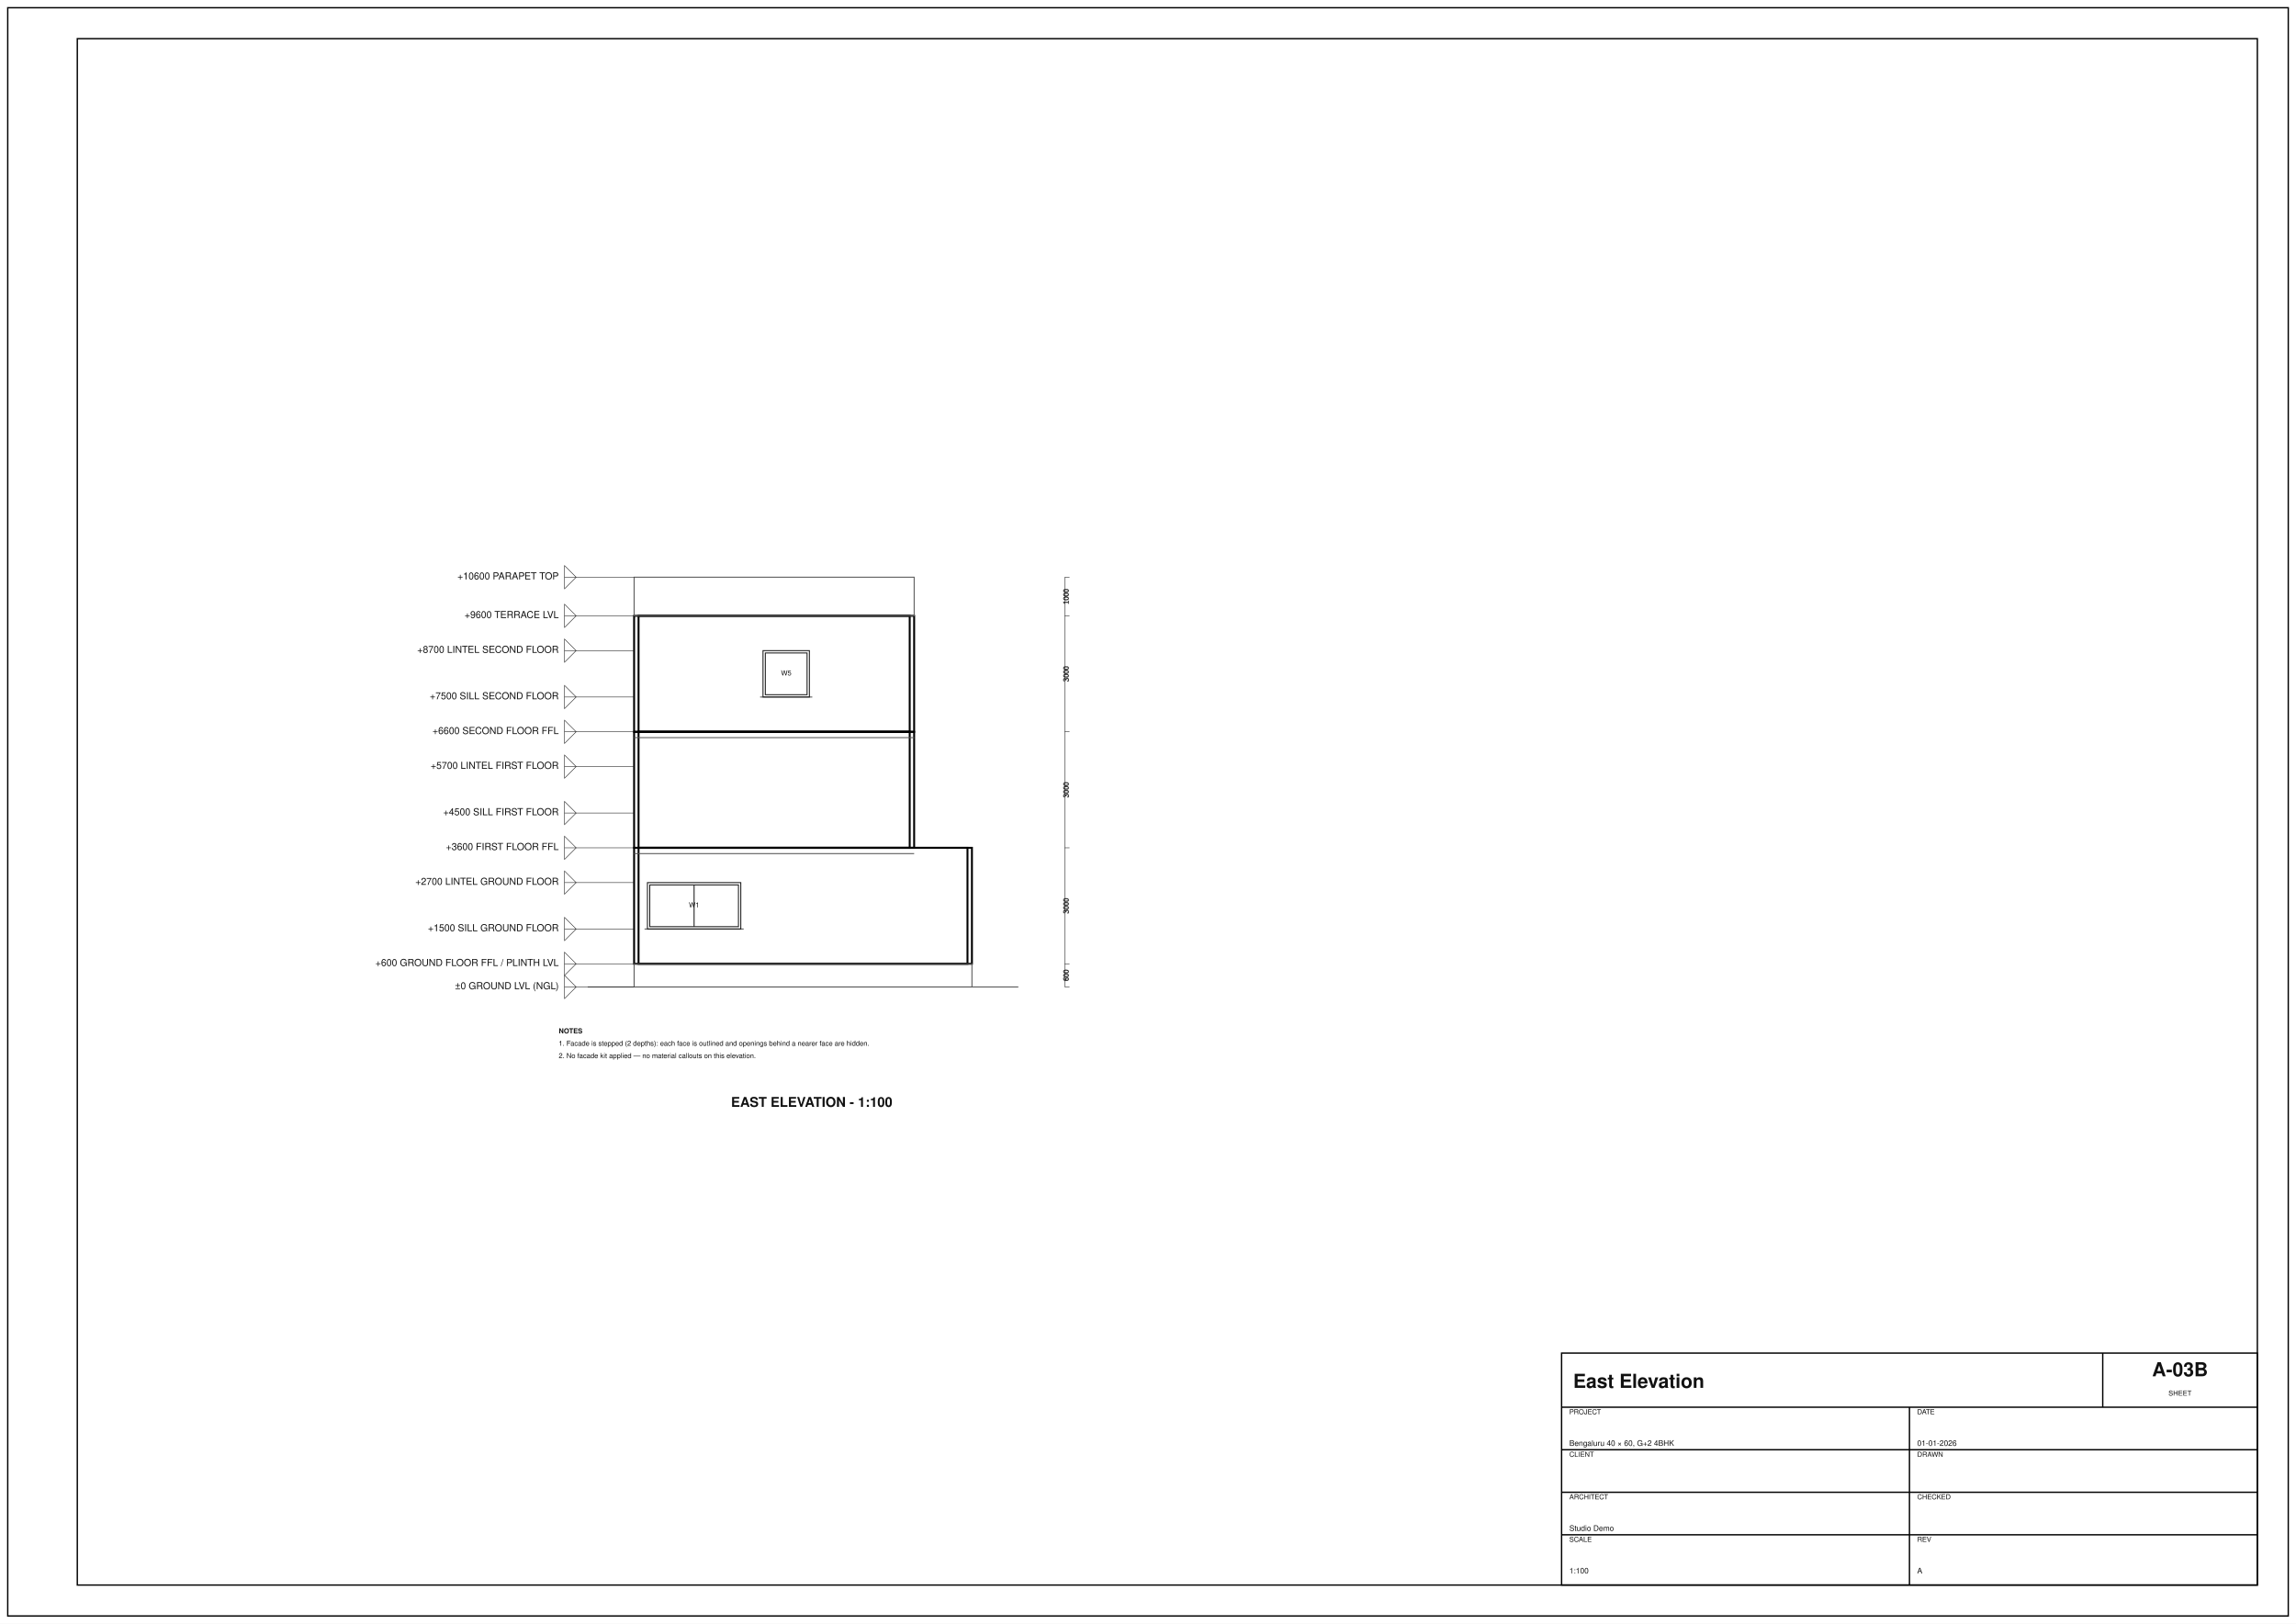
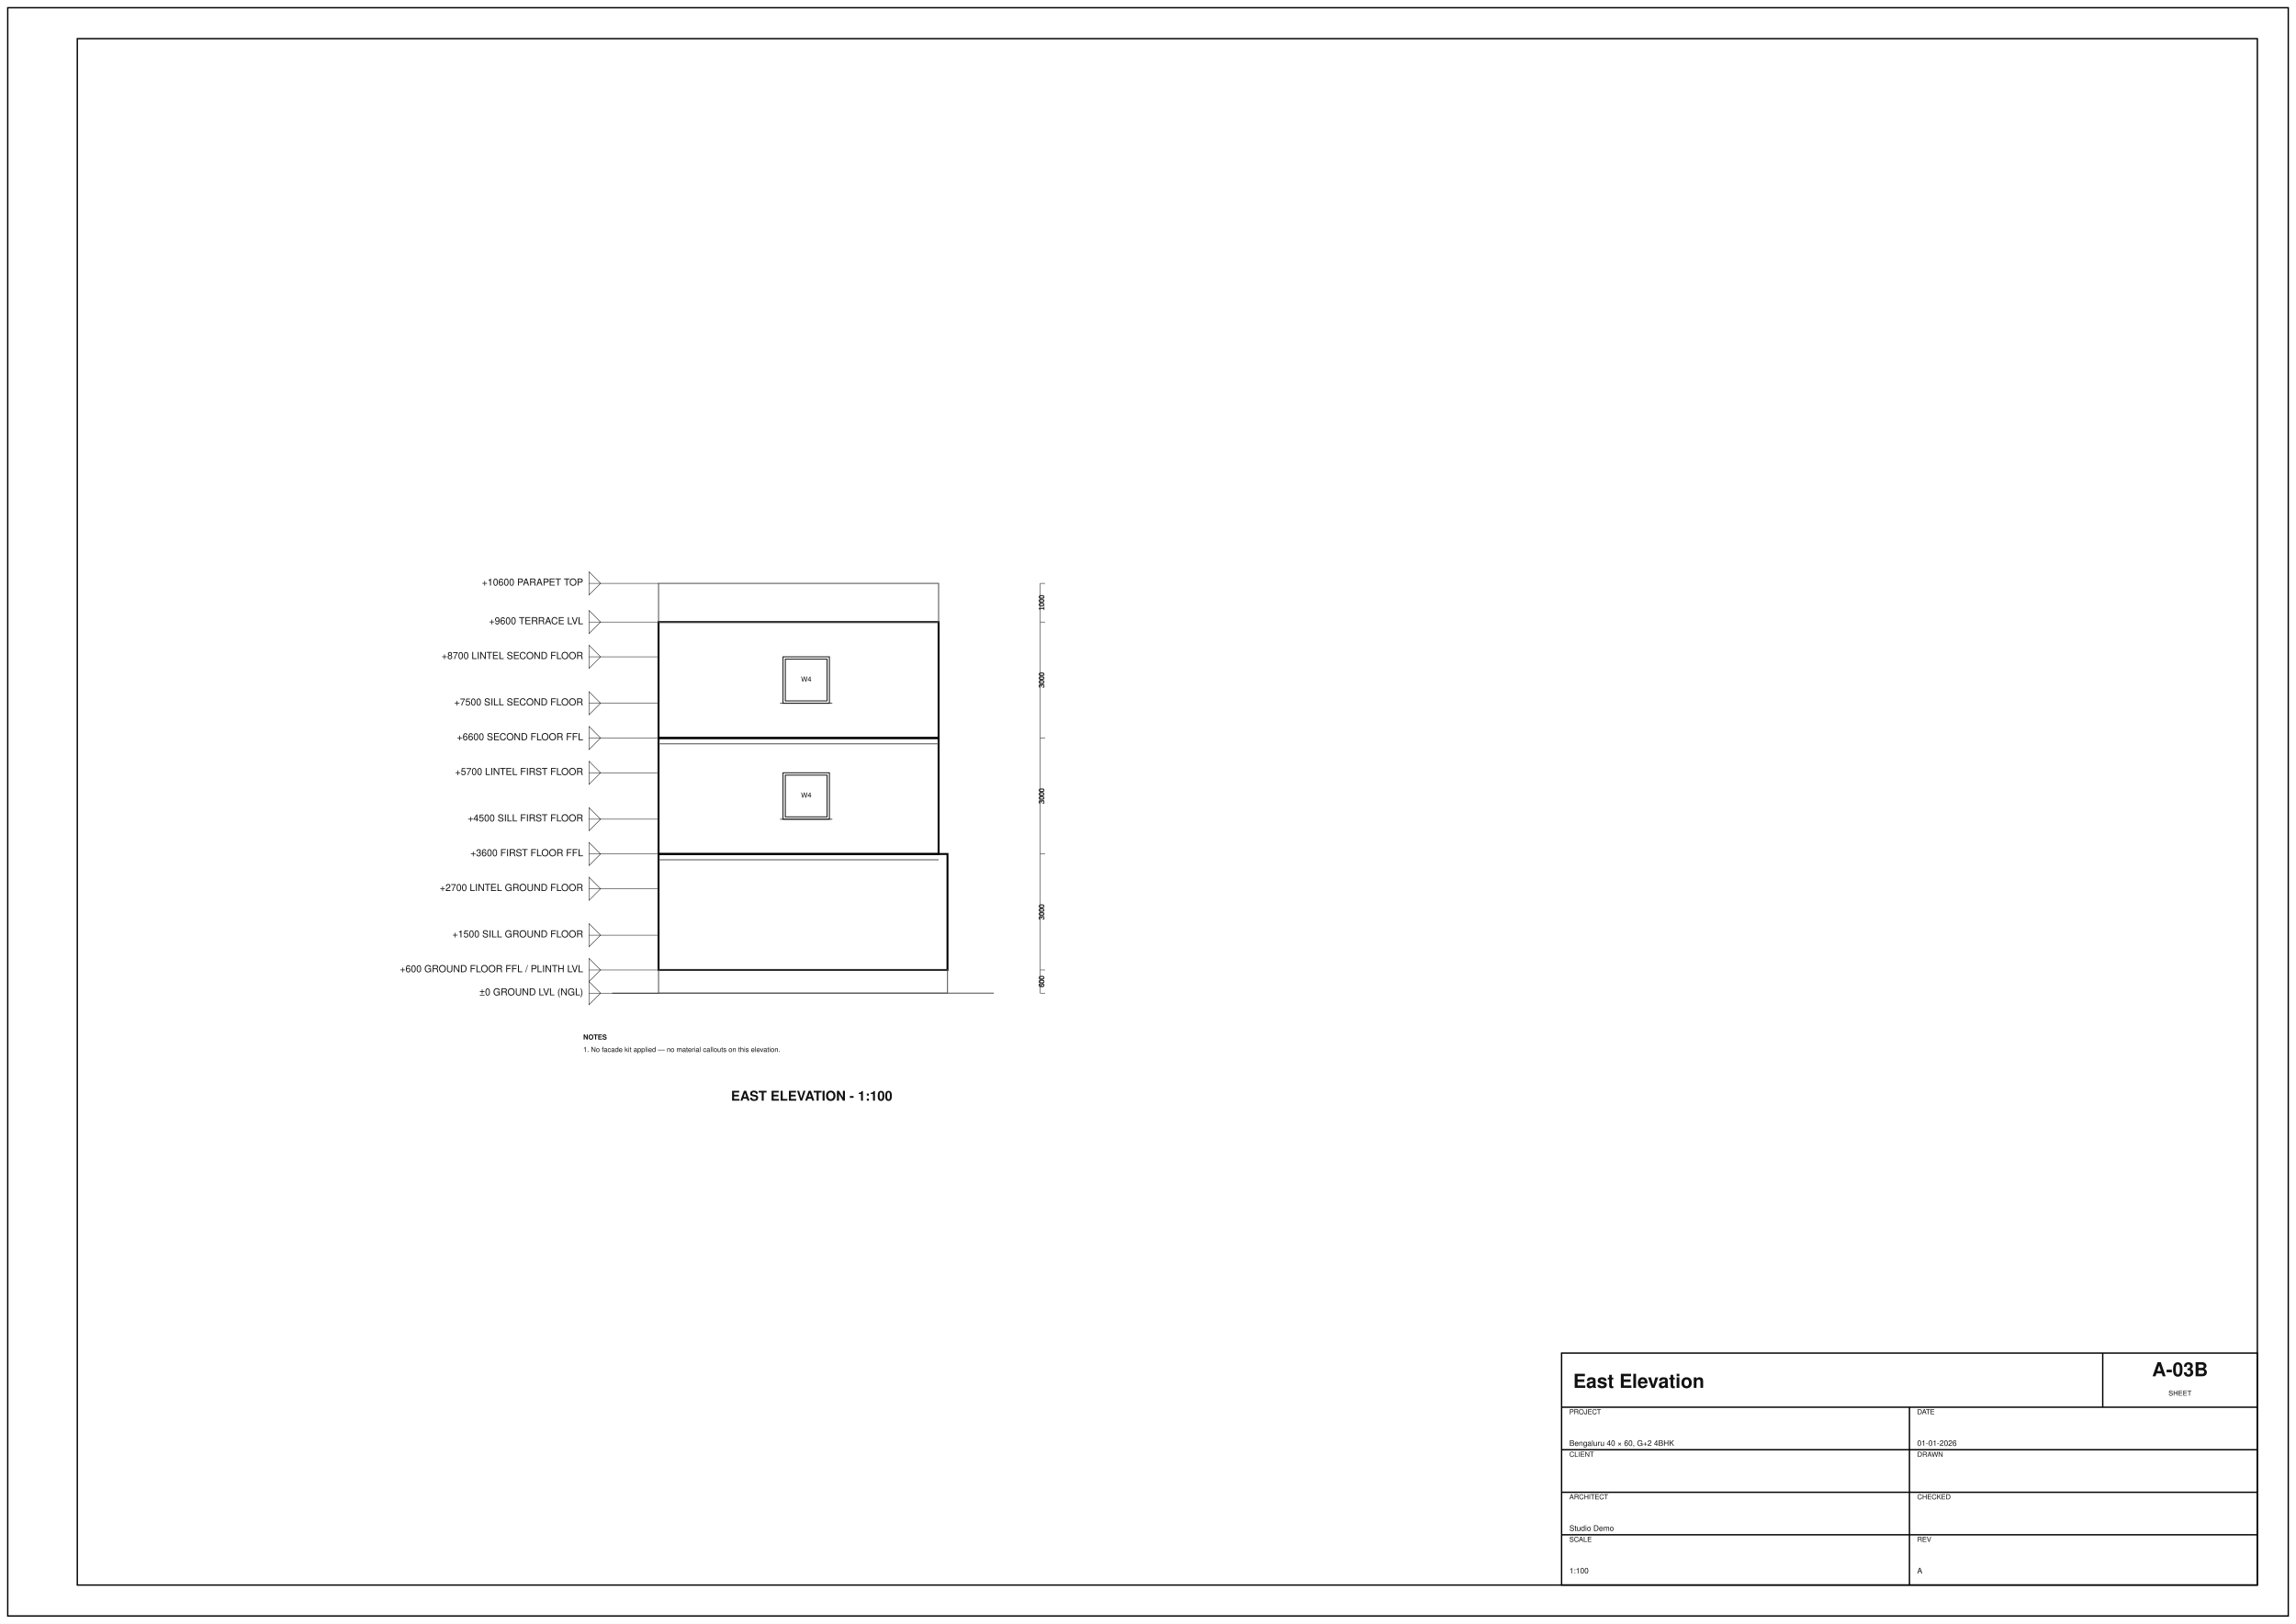
<svg xmlns="http://www.w3.org/2000/svg" width="594mm" height="420mm" viewBox="0 0 594 420" version="1.1">
  <rect x="0" y="0" width="594" height="420" fill="#ffffff" stroke="none" />
  <g id="g-frame">
    <g class="layer" data-layer="A-TEXT" stroke="#111111" stroke-width="0.180" fill="none" stroke-linecap="butt" stroke-linejoin="miter">
      <g font-family="Helvetica, Arial, sans-serif" fill="#111111" stroke="none">
        <text x="407.000" y="359.000" font-size="5.000" text-anchor="start" dominant-baseline="alphabetic" font-weight="600">East Elevation</text>
        <text x="564.000" y="356.000" font-size="5.000" text-anchor="middle" dominant-baseline="alphabetic" font-weight="600">A-03B</text>
        <text x="564.000" y="361.000" font-size="1.800" text-anchor="middle" dominant-baseline="alphabetic">SHEET</text>
        <text x="406.000" y="365.000" font-size="1.800" text-anchor="start" dominant-baseline="hanging">PROJECT</text>
        <text x="406.000" y="374.000" font-size="2.000" text-anchor="start" dominant-baseline="alphabetic">Bengaluru 40 × 60, G+2 4BHK</text>
        <text x="406.000" y="376.000" font-size="1.800" text-anchor="start" dominant-baseline="hanging">CLIENT</text>
        <text x="406.000" y="385.000" font-size="2.000" text-anchor="start" dominant-baseline="alphabetic" />
        <text x="406.000" y="387.000" font-size="1.800" text-anchor="start" dominant-baseline="hanging">ARCHITECT</text>
        <text x="406.000" y="396.000" font-size="2.000" text-anchor="start" dominant-baseline="alphabetic">Studio Demo</text>
        <text x="406.000" y="398.000" font-size="1.800" text-anchor="start" dominant-baseline="hanging">SCALE</text>
        <text x="406.000" y="407.000" font-size="2.000" text-anchor="start" dominant-baseline="alphabetic">1:100</text>
        <text x="496.000" y="365.000" font-size="1.800" text-anchor="start" dominant-baseline="hanging">DATE</text>
        <text x="496.000" y="374.000" font-size="2.000" text-anchor="start" dominant-baseline="alphabetic">01-01-2026</text>
        <text x="496.000" y="376.000" font-size="1.800" text-anchor="start" dominant-baseline="hanging">DRAWN</text>
        <text x="496.000" y="385.000" font-size="2.000" text-anchor="start" dominant-baseline="alphabetic" />
        <text x="496.000" y="387.000" font-size="1.800" text-anchor="start" dominant-baseline="hanging">CHECKED</text>
        <text x="496.000" y="396.000" font-size="2.000" text-anchor="start" dominant-baseline="alphabetic" />
        <text x="496.000" y="398.000" font-size="1.800" text-anchor="start" dominant-baseline="hanging">REV</text>
        <text x="496.000" y="407.000" font-size="2.000" text-anchor="start" dominant-baseline="alphabetic">A</text>
      </g>
    </g>
    <g class="layer" data-layer="A-TITL" stroke="#000000" stroke-width="0.350" fill="none" stroke-linecap="butt" stroke-linejoin="miter">
      <polygon points="2.000,2.000 592.000,2.000 592.000,418.000 2.000,418.000" fill="none" />
      <polygon points="20.000,10.000 584.000,10.000 584.000,410.000 20.000,410.000" fill="none" />
      <polygon points="404.000,350.000 584.000,350.000 584.000,410.000 404.000,410.000" fill="none" />
      <line x1="404.000" y1="364.000" x2="584.000" y2="364.000" />
      <line x1="544.000" y1="350.000" x2="544.000" y2="364.000" />
      <line x1="494.000" y1="364.000" x2="494.000" y2="410.000" />
      <line x1="404.000" y1="375.000" x2="494.000" y2="375.000" />
      <line x1="404.000" y1="386.000" x2="494.000" y2="386.000" />
      <line x1="404.000" y1="397.000" x2="494.000" y2="397.000" />
      <line x1="494.000" y1="375.000" x2="584.000" y2="375.000" />
      <line x1="494.000" y1="386.000" x2="584.000" y2="386.000" />
      <line x1="494.000" y1="397.000" x2="584.000" y2="397.000" />
    </g>
  </g>
  <g id="g-elev-E">
    <g class="layer" data-layer="A-WALL" stroke="#000000" stroke-width="0.500" fill="none" stroke-linecap="butt" stroke-linejoin="miter">
-       <polygon points="164.050,249.300 251.450,249.300 251.450,219.300 164.050,219.300" fill="none" />
-       <polygon points="164.050,219.300 236.500,219.300 236.500,189.300 164.050,189.300" fill="none" />
-       <polygon points="164.050,189.300 236.500,189.300 236.500,159.300 164.050,159.300" fill="none" />
-       <polygon points="165.200,249.300 250.300,249.300 250.300,219.300 165.200,219.300" fill="none" />
-       <polygon points="165.200,219.300 235.350,219.300 235.350,189.300 165.200,189.300" fill="none" />
-       <polygon points="165.200,189.300 235.350,189.300 235.350,159.300 165.200,159.300" fill="none" />
+       <polygon points="170.375,250.900 245.125,250.900 245.125,220.900 170.375,220.900" fill="none" />
+       <polygon points="170.375,220.900 242.825,220.900 242.825,190.900 170.375,190.900" fill="none" />
+       <polygon points="170.375,190.900 242.825,190.900 242.825,160.900 170.375,160.900" fill="none" />
    </g>
    <g class="layer" data-layer="A-WALL-PART" stroke="#555555" stroke-width="0.250" fill="none" stroke-linecap="butt" stroke-linejoin="miter">
-       <line x1="164.050" y1="220.800" x2="236.500" y2="220.800" />
-       <line x1="164.050" y1="190.800" x2="236.500" y2="190.800" />
-       <polygon points="164.050,255.300 251.450,255.300 251.450,249.300 164.050,249.300" fill="none" />
-       <line x1="152.050" y1="255.300" x2="263.450" y2="255.300" />
-       <line x1="166.750" y1="240.300" x2="192.400" y2="240.300" />
-       <line x1="196.650" y1="180.300" x2="210.150" y2="180.300" />
-       <polygon points="164.050,159.300 236.500,159.300 236.500,149.300 164.050,149.300" fill="none" />
+       <line x1="170.375" y1="222.400" x2="242.825" y2="222.400" />
+       <line x1="170.375" y1="192.400" x2="242.825" y2="192.400" />
+       <polygon points="170.375,256.900 245.125,256.900 245.125,250.900 170.375,250.900" fill="none" />
+       <line x1="158.375" y1="256.900" x2="257.125" y2="256.900" />
+       <line x1="201.825" y1="211.900" x2="215.325" y2="211.900" />
+       <line x1="201.825" y1="181.900" x2="215.325" y2="181.900" />
+       <polygon points="170.375,160.900 242.825,160.900 242.825,150.900 170.375,150.900" fill="none" />
    </g>
    <g class="layer" data-layer="A-WIND" stroke="#1a1a1a" stroke-width="0.250" fill="none" stroke-linecap="butt" stroke-linejoin="miter">
-       <polygon points="167.500,240.300 191.650,240.300 191.650,228.300 167.500,228.300" fill="none" />
-       <polygon points="168.100,239.700 191.050,239.700 191.050,228.900 168.100,228.900" fill="none" />
-       <line x1="179.570" y1="239.700" x2="179.570" y2="228.900" />
-       <polygon points="197.400,180.300 209.400,180.300 209.400,168.300 197.400,168.300" fill="none" />
-       <polygon points="198.000,179.700 208.800,179.700 208.800,168.900 198.000,168.900" fill="none" />
+       <polygon points="202.575,211.900 214.575,211.900 214.575,199.900 202.575,199.900" fill="none" />
+       <polygon points="203.175,211.300 213.975,211.300 213.975,200.500 203.175,200.500" fill="none" />
+       <polygon points="202.575,181.900 214.575,181.900 214.575,169.900 202.575,169.900" fill="none" />
+       <polygon points="203.175,181.300 213.975,181.300 213.975,170.500 203.175,170.500" fill="none" />
    </g>
    <g class="layer" data-layer="A-DIM" stroke="#1a1a1a" stroke-width="0.130" fill="none" stroke-linecap="butt" stroke-linejoin="miter">
-       <line x1="146.050" y1="255.300" x2="164.050" y2="255.300" />
-       <polygon points="149.050,255.300 146.050,252.300 146.050,258.300" fill="none" />
-       <line x1="146.050" y1="249.300" x2="164.050" y2="249.300" />
-       <polygon points="149.050,249.300 146.050,246.300 146.050,252.300" fill="none" />
-       <line x1="146.050" y1="240.300" x2="164.050" y2="240.300" />
-       <polygon points="149.050,240.300 146.050,237.300 146.050,243.300" fill="none" />
-       <line x1="146.050" y1="228.300" x2="164.050" y2="228.300" />
-       <polygon points="149.050,228.300 146.050,225.300 146.050,231.300" fill="none" />
-       <line x1="146.050" y1="219.300" x2="164.050" y2="219.300" />
-       <polygon points="149.050,219.300 146.050,216.300 146.050,222.300" fill="none" />
-       <line x1="146.050" y1="210.300" x2="164.050" y2="210.300" />
-       <polygon points="149.050,210.300 146.050,207.300 146.050,213.300" fill="none" />
-       <line x1="146.050" y1="198.300" x2="164.050" y2="198.300" />
-       <polygon points="149.050,198.300 146.050,195.300 146.050,201.300" fill="none" />
-       <line x1="146.050" y1="189.300" x2="164.050" y2="189.300" />
-       <polygon points="149.050,189.300 146.050,186.300 146.050,192.300" fill="none" />
-       <line x1="146.050" y1="180.300" x2="164.050" y2="180.300" />
-       <polygon points="149.050,180.300 146.050,177.300 146.050,183.300" fill="none" />
-       <line x1="146.050" y1="168.300" x2="164.050" y2="168.300" />
-       <polygon points="149.050,168.300 146.050,165.300 146.050,171.300" fill="none" />
-       <line x1="146.050" y1="159.300" x2="164.050" y2="159.300" />
-       <polygon points="149.050,159.300 146.050,156.300 146.050,162.300" fill="none" />
-       <line x1="146.050" y1="149.300" x2="164.050" y2="149.300" />
-       <polygon points="149.050,149.300 146.050,146.300 146.050,152.300" fill="none" />
-       <line x1="275.450" y1="255.300" x2="275.450" y2="149.300" />
-       <line x1="275.450" y1="255.300" x2="276.700" y2="255.300" />
-       <line x1="275.450" y1="249.300" x2="276.700" y2="249.300" />
-       <line x1="275.450" y1="219.300" x2="276.700" y2="219.300" />
-       <line x1="275.450" y1="189.300" x2="276.700" y2="189.300" />
-       <line x1="275.450" y1="159.300" x2="276.700" y2="159.300" />
-       <line x1="275.450" y1="149.300" x2="276.700" y2="149.300" />
-       <text x="276.450" y="252.300" font-size="2.000" text-anchor="middle" dominant-baseline="alphabetic" transform="rotate(-90 276.450 252.300)">600</text>
-       <text x="276.450" y="234.300" font-size="2.000" text-anchor="middle" dominant-baseline="alphabetic" transform="rotate(-90 276.450 234.300)">3000</text>
-       <text x="276.450" y="204.300" font-size="2.000" text-anchor="middle" dominant-baseline="alphabetic" transform="rotate(-90 276.450 204.300)">3000</text>
-       <text x="276.450" y="174.300" font-size="2.000" text-anchor="middle" dominant-baseline="alphabetic" transform="rotate(-90 276.450 174.300)">3000</text>
-       <text x="276.450" y="154.300" font-size="2.000" text-anchor="middle" dominant-baseline="alphabetic" transform="rotate(-90 276.450 154.300)">1000</text>
+       <line x1="152.375" y1="256.900" x2="170.375" y2="256.900" />
+       <polygon points="155.375,256.900 152.375,253.900 152.375,259.900" fill="none" />
+       <line x1="152.375" y1="250.900" x2="170.375" y2="250.900" />
+       <polygon points="155.375,250.900 152.375,247.900 152.375,253.900" fill="none" />
+       <line x1="152.375" y1="241.900" x2="170.375" y2="241.900" />
+       <polygon points="155.375,241.900 152.375,238.900 152.375,244.900" fill="none" />
+       <line x1="152.375" y1="229.900" x2="170.375" y2="229.900" />
+       <polygon points="155.375,229.900 152.375,226.900 152.375,232.900" fill="none" />
+       <line x1="152.375" y1="220.900" x2="170.375" y2="220.900" />
+       <polygon points="155.375,220.900 152.375,217.900 152.375,223.900" fill="none" />
+       <line x1="152.375" y1="211.900" x2="170.375" y2="211.900" />
+       <polygon points="155.375,211.900 152.375,208.900 152.375,214.900" fill="none" />
+       <line x1="152.375" y1="199.900" x2="170.375" y2="199.900" />
+       <polygon points="155.375,199.900 152.375,196.900 152.375,202.900" fill="none" />
+       <line x1="152.375" y1="190.900" x2="170.375" y2="190.900" />
+       <polygon points="155.375,190.900 152.375,187.900 152.375,193.900" fill="none" />
+       <line x1="152.375" y1="181.900" x2="170.375" y2="181.900" />
+       <polygon points="155.375,181.900 152.375,178.900 152.375,184.900" fill="none" />
+       <line x1="152.375" y1="169.900" x2="170.375" y2="169.900" />
+       <polygon points="155.375,169.900 152.375,166.900 152.375,172.900" fill="none" />
+       <line x1="152.375" y1="160.900" x2="170.375" y2="160.900" />
+       <polygon points="155.375,160.900 152.375,157.900 152.375,163.900" fill="none" />
+       <line x1="152.375" y1="150.900" x2="170.375" y2="150.900" />
+       <polygon points="155.375,150.900 152.375,147.900 152.375,153.900" fill="none" />
+       <line x1="269.125" y1="256.900" x2="269.125" y2="150.900" />
+       <line x1="269.125" y1="256.900" x2="270.375" y2="256.900" />
+       <line x1="269.125" y1="250.900" x2="270.375" y2="250.900" />
+       <line x1="269.125" y1="220.900" x2="270.375" y2="220.900" />
+       <line x1="269.125" y1="190.900" x2="270.375" y2="190.900" />
+       <line x1="269.125" y1="160.900" x2="270.375" y2="160.900" />
+       <line x1="269.125" y1="150.900" x2="270.375" y2="150.900" />
+       <text x="270.125" y="253.900" font-size="2.000" text-anchor="middle" dominant-baseline="alphabetic" transform="rotate(-90 270.125 253.900)">600</text>
+       <text x="270.125" y="235.900" font-size="2.000" text-anchor="middle" dominant-baseline="alphabetic" transform="rotate(-90 270.125 235.900)">3000</text>
+       <text x="270.125" y="205.900" font-size="2.000" text-anchor="middle" dominant-baseline="alphabetic" transform="rotate(-90 270.125 205.900)">3000</text>
+       <text x="270.125" y="175.900" font-size="2.000" text-anchor="middle" dominant-baseline="alphabetic" transform="rotate(-90 270.125 175.900)">3000</text>
+       <text x="270.125" y="155.900" font-size="2.000" text-anchor="middle" dominant-baseline="alphabetic" transform="rotate(-90 270.125 155.900)">1000</text>
    </g>
    <g class="layer" data-layer="A-TEXT" stroke="#111111" stroke-width="0.180" fill="none" stroke-linecap="butt" stroke-linejoin="miter">
      <g font-family="Helvetica, Arial, sans-serif" fill="#111111" stroke="none">
-         <text x="144.550" y="255.300" font-size="2.500" text-anchor="end" dominant-baseline="central">±0 GROUND LVL (NGL)</text>
-         <text x="144.550" y="249.300" font-size="2.500" text-anchor="end" dominant-baseline="central">+600 GROUND FLOOR FFL / PLINTH LVL</text>
-         <text x="144.550" y="240.300" font-size="2.500" text-anchor="end" dominant-baseline="central">+1500 SILL GROUND FLOOR</text>
-         <text x="144.550" y="228.300" font-size="2.500" text-anchor="end" dominant-baseline="central">+2700 LINTEL GROUND FLOOR</text>
-         <text x="144.550" y="219.300" font-size="2.500" text-anchor="end" dominant-baseline="central">+3600 FIRST FLOOR FFL</text>
-         <text x="144.550" y="210.300" font-size="2.500" text-anchor="end" dominant-baseline="central">+4500 SILL FIRST FLOOR</text>
-         <text x="144.550" y="198.300" font-size="2.500" text-anchor="end" dominant-baseline="central">+5700 LINTEL FIRST FLOOR</text>
-         <text x="144.550" y="189.300" font-size="2.500" text-anchor="end" dominant-baseline="central">+6600 SECOND FLOOR FFL</text>
-         <text x="144.550" y="180.300" font-size="2.500" text-anchor="end" dominant-baseline="central">+7500 SILL SECOND FLOOR</text>
-         <text x="144.550" y="168.300" font-size="2.500" text-anchor="end" dominant-baseline="central">+8700 LINTEL SECOND FLOOR</text>
-         <text x="144.550" y="159.300" font-size="2.500" text-anchor="end" dominant-baseline="central">+9600 TERRACE LVL</text>
-         <text x="144.550" y="149.300" font-size="2.500" text-anchor="end" dominant-baseline="central">+10600 PARAPET TOP</text>
-         <text x="179.570" y="234.300" font-size="1.800" text-anchor="middle" dominant-baseline="central">W1</text>
-         <text x="203.400" y="174.300" font-size="1.800" text-anchor="middle" dominant-baseline="central">W5</text>
-         <text x="144.550" y="267.300" font-size="1.800" text-anchor="start" dominant-baseline="alphabetic" font-weight="600">NOTES</text>
-         <text x="144.550" y="270.500" font-size="1.800" text-anchor="start" dominant-baseline="alphabetic">1. Facade is stepped (2 depths): each face is outlined and openings behind a nearer face are hidden.</text>
-         <text x="144.550" y="273.700" font-size="1.800" text-anchor="start" dominant-baseline="alphabetic">2. No facade kit applied — no material callouts on this elevation.</text>
+         <text x="150.875" y="256.900" font-size="2.500" text-anchor="end" dominant-baseline="central">±0 GROUND LVL (NGL)</text>
+         <text x="150.875" y="250.900" font-size="2.500" text-anchor="end" dominant-baseline="central">+600 GROUND FLOOR FFL / PLINTH LVL</text>
+         <text x="150.875" y="241.900" font-size="2.500" text-anchor="end" dominant-baseline="central">+1500 SILL GROUND FLOOR</text>
+         <text x="150.875" y="229.900" font-size="2.500" text-anchor="end" dominant-baseline="central">+2700 LINTEL GROUND FLOOR</text>
+         <text x="150.875" y="220.900" font-size="2.500" text-anchor="end" dominant-baseline="central">+3600 FIRST FLOOR FFL</text>
+         <text x="150.875" y="211.900" font-size="2.500" text-anchor="end" dominant-baseline="central">+4500 SILL FIRST FLOOR</text>
+         <text x="150.875" y="199.900" font-size="2.500" text-anchor="end" dominant-baseline="central">+5700 LINTEL FIRST FLOOR</text>
+         <text x="150.875" y="190.900" font-size="2.500" text-anchor="end" dominant-baseline="central">+6600 SECOND FLOOR FFL</text>
+         <text x="150.875" y="181.900" font-size="2.500" text-anchor="end" dominant-baseline="central">+7500 SILL SECOND FLOOR</text>
+         <text x="150.875" y="169.900" font-size="2.500" text-anchor="end" dominant-baseline="central">+8700 LINTEL SECOND FLOOR</text>
+         <text x="150.875" y="160.900" font-size="2.500" text-anchor="end" dominant-baseline="central">+9600 TERRACE LVL</text>
+         <text x="150.875" y="150.900" font-size="2.500" text-anchor="end" dominant-baseline="central">+10600 PARAPET TOP</text>
+         <text x="208.575" y="205.900" font-size="1.800" text-anchor="middle" dominant-baseline="central">W4</text>
+         <text x="208.575" y="175.900" font-size="1.800" text-anchor="middle" dominant-baseline="central">W4</text>
+         <text x="150.875" y="268.900" font-size="1.800" text-anchor="start" dominant-baseline="alphabetic" font-weight="600">NOTES</text>
+         <text x="150.875" y="272.100" font-size="1.800" text-anchor="start" dominant-baseline="alphabetic">1. No facade kit applied — no material callouts on this elevation.</text>
      </g>
    </g>
  </g>
  <g id="g-elev-E-label">
    <g class="layer" data-layer="A-TEXT" stroke="#111111" stroke-width="0.180" fill="none" stroke-linecap="butt" stroke-linejoin="miter">
      <g font-family="Helvetica, Arial, sans-serif" fill="#111111" stroke="none">
-         <text x="210.000" y="284.700" font-size="3.500" text-anchor="middle" dominant-baseline="hanging" font-weight="600">EAST ELEVATION - 1:100</text>
+         <text x="209.995" y="283.100" font-size="3.500" text-anchor="middle" dominant-baseline="hanging" font-weight="600">EAST ELEVATION - 1:100</text>
      </g>
    </g>
  </g>
</svg>
